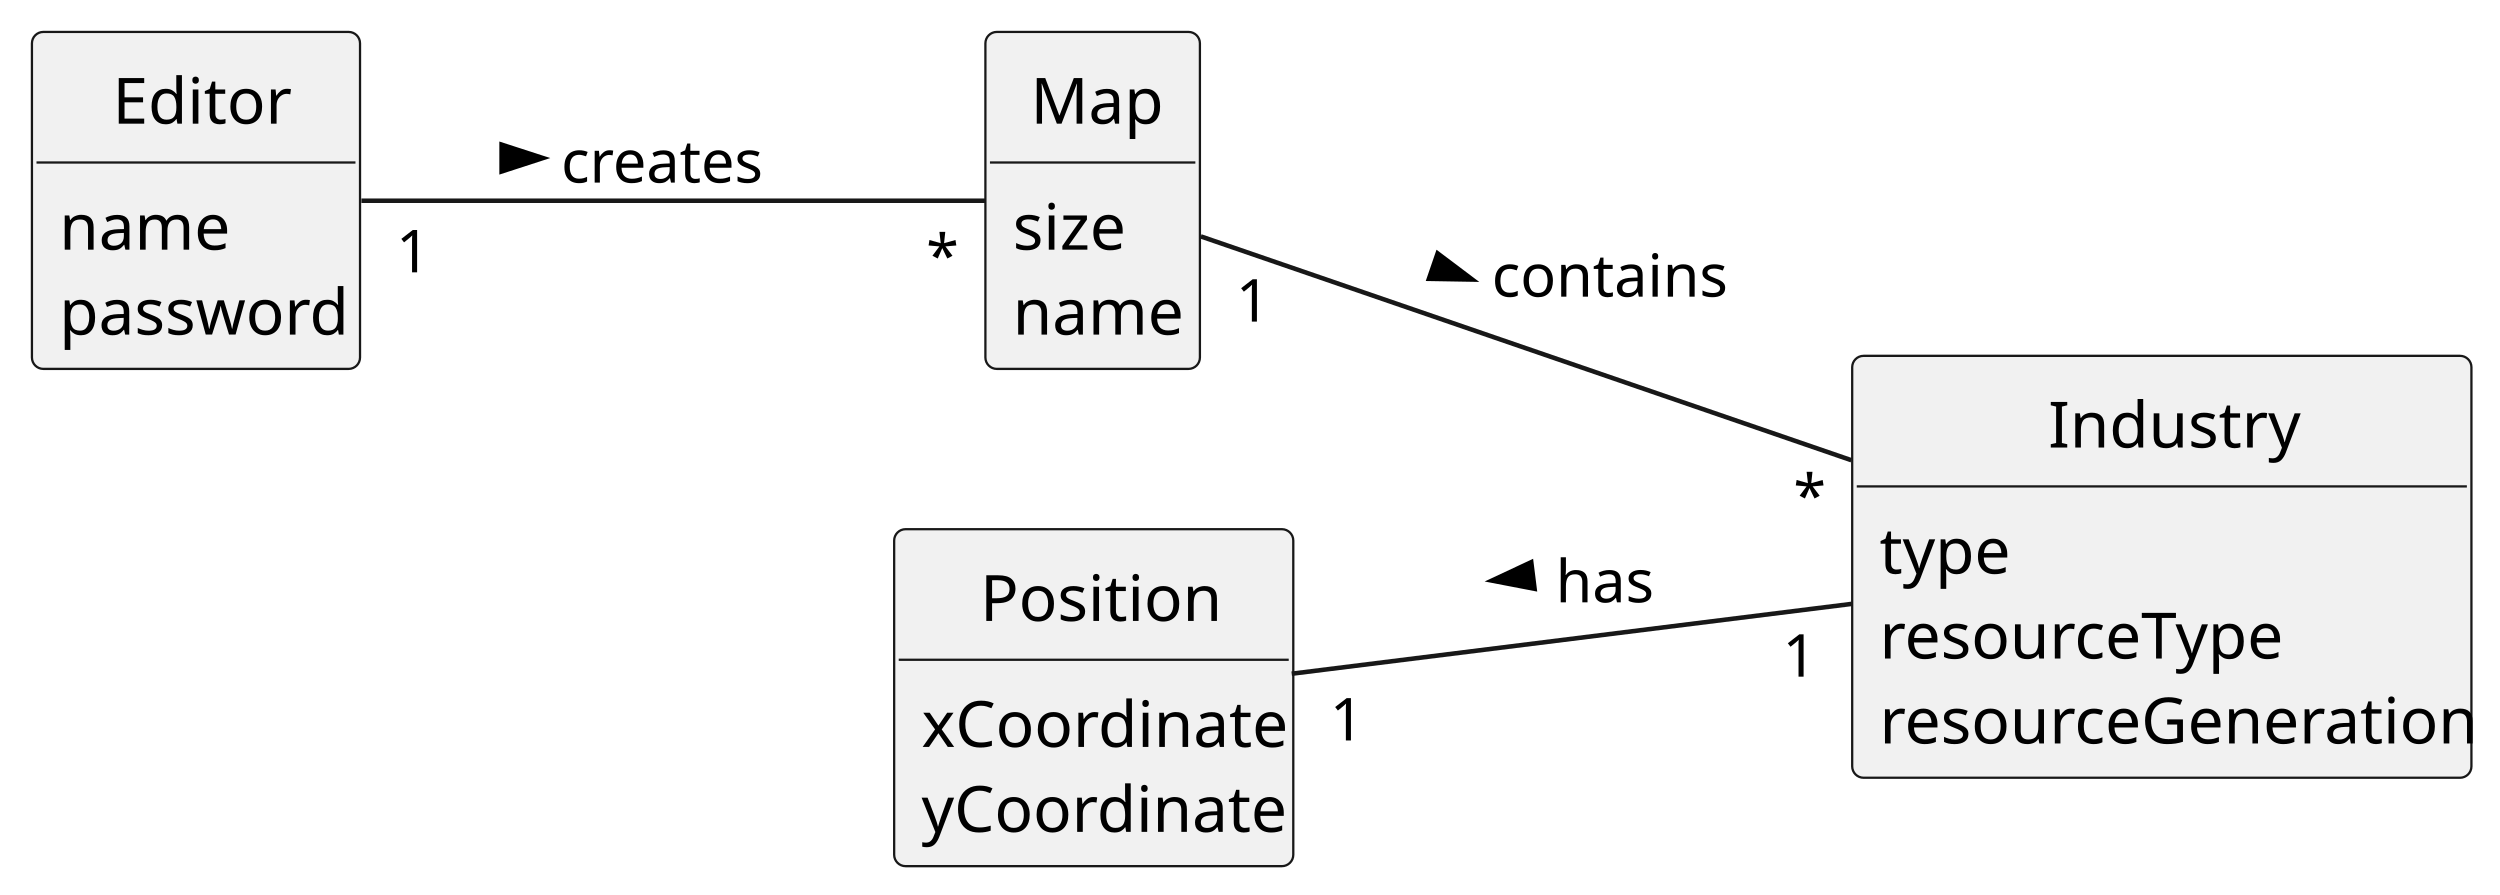
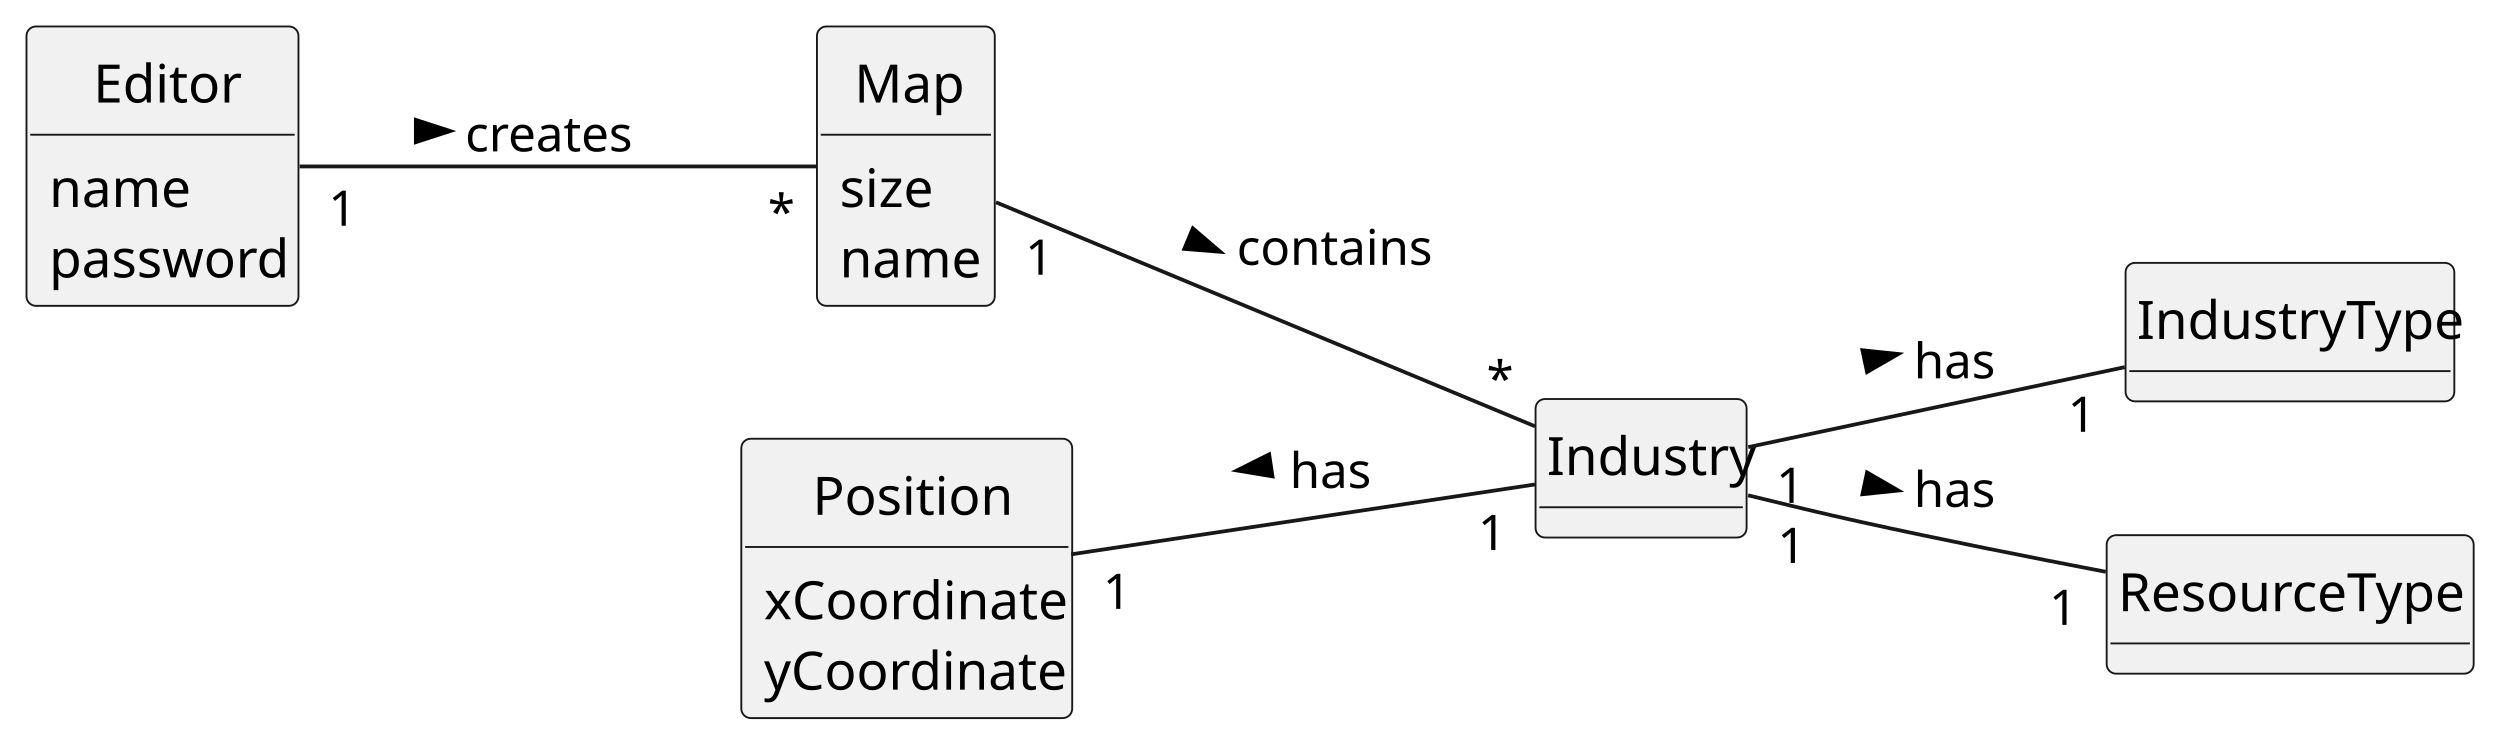
- <svg xmlns="http://www.w3.org/2000/svg" contentStyleType="text/css" height="196px" preserveAspectRatio="none" style="width:548px;height:196px;background:#FFFFFF;" version="1.1" viewBox="0 0 548 196" width="548px" zoomAndPan="magnify">
+ <svg xmlns="http://www.w3.org/2000/svg" contentStyleType="text/css" height="196px" preserveAspectRatio="none" style="width:661px;height:196px;background:#FFFFFF;" version="1.1" viewBox="0 0 661 196" width="661px" zoomAndPan="magnify">
  <defs />
  <g>
    <g id="elem_Editor">
      <rect codeLine="12" fill="#F1F1F1" height="73.863" id="Editor" rx="2.5" ry="2.5" style="stroke:#181818;stroke-width:0.5;" width="71.917" x="7" y="7" />
      <text fill="#000000" font-family="sans-serif" font-size="14" lengthAdjust="spacing" textLength="36.572" x="24.672" y="27.107">Editor</text>
      <line style="stroke:#181818;stroke-width:0.5;" x1="8" x2="77.917" y1="35.621" y2="35.621" />
      <text fill="#000000" font-family="sans-serif" font-size="14" lengthAdjust="spacing" textLength="35.02" x="13" y="54.728">name</text>
      <text fill="#000000" font-family="sans-serif" font-size="14" lengthAdjust="spacing" textLength="59.917" x="13" y="73.35">password</text>
    </g>
    <g id="elem_Map">
      <rect codeLine="17" fill="#F1F1F1" height="73.863" id="Map" rx="2.5" ry="2.5" style="stroke:#181818;stroke-width:0.5;" width="47.02" x="216" y="7" />
      <text fill="#000000" font-family="sans-serif" font-size="14" lengthAdjust="spacing" textLength="27.234" x="225.893" y="27.107">Map</text>
      <line style="stroke:#181818;stroke-width:0.5;" x1="217" x2="262.021" y1="35.621" y2="35.621" />
      <text fill="#000000" font-family="sans-serif" font-size="14" lengthAdjust="spacing" textLength="24.896" x="222" y="54.728">size</text>
      <text fill="#000000" font-family="sans-serif" font-size="14" lengthAdjust="spacing" textLength="35.02" x="222" y="73.35">name</text>
    </g>
    <g id="elem_Industry">
-       <rect codeLine="22" fill="#F1F1F1" height="92.484" id="Industry" rx="2.5" ry="2.5" style="stroke:#181818;stroke-width:0.5;" width="135.737" x="406" y="78" />
-       <text fill="#000000" font-family="sans-serif" font-size="14" lengthAdjust="spacing" textLength="49.8" x="448.969" y="98.107">Industry</text>
-       <line style="stroke:#181818;stroke-width:0.5;" x1="407" x2="540.737" y1="106.621" y2="106.621" />
-       <text fill="#000000" font-family="sans-serif" font-size="14" lengthAdjust="spacing" textLength="26.462" x="412" y="125.728">type</text>
-       <text fill="#000000" font-family="sans-serif" font-size="14" lengthAdjust="spacing" textLength="85.593" x="412" y="144.35">resourceType</text>
-       <text fill="#000000" font-family="sans-serif" font-size="14" lengthAdjust="spacing" textLength="123.737" x="412" y="162.971">resourceGeneration</text>
+       <rect codeLine="22" fill="#F1F1F1" height="36.621" id="Industry" rx="2.5" ry="2.5" style="stroke:#181818;stroke-width:0.5;" width="55.8" x="406" y="105.5" />
+       <text fill="#000000" font-family="sans-serif" font-size="14" lengthAdjust="spacing" textLength="49.8" x="409" y="125.607">Industry</text>
+       <line style="stroke:#181818;stroke-width:0.5;" x1="407" x2="460.8" y1="134.121" y2="134.121" />
+     </g>
+     <g id="elem_IndustryType">
+       <rect codeLine="25" fill="#F1F1F1" height="36.621" id="IndustryType" rx="2.5" ry="2.5" style="stroke:#181818;stroke-width:0.5;" width="86.924" x="562" y="69.5" />
+       <text fill="#000000" font-family="sans-serif" font-size="14" lengthAdjust="spacing" textLength="80.924" x="565" y="89.607">IndustryType</text>
+       <line style="stroke:#181818;stroke-width:0.5;" x1="563" x2="647.924" y1="98.121" y2="98.121" />
+     </g>
+     <g id="elem_ResourceType">
+       <rect codeLine="28" fill="#F1F1F1" height="36.621" id="ResourceType" rx="2.5" ry="2.5" style="stroke:#181818;stroke-width:0.5;" width="97.041" x="557" y="141.5" />
+       <text fill="#000000" font-family="sans-serif" font-size="14" lengthAdjust="spacing" textLength="91.041" x="560" y="161.607">ResourceType</text>
+       <line style="stroke:#181818;stroke-width:0.5;" x1="558" x2="653.041" y1="170.121" y2="170.121" />
    </g>
    <g id="elem_Position">
-       <rect codeLine="28" fill="#F1F1F1" height="73.863" id="Position" rx="2.5" ry="2.5" style="stroke:#181818;stroke-width:0.5;" width="87.489" x="196" y="116" />
+       <rect codeLine="31" fill="#F1F1F1" height="73.863" id="Position" rx="2.5" ry="2.5" style="stroke:#181818;stroke-width:0.5;" width="87.489" x="196" y="116" />
      <text fill="#000000" font-family="sans-serif" font-size="14" lengthAdjust="spacing" textLength="49.807" x="214.841" y="136.107">Position</text>
      <line style="stroke:#181818;stroke-width:0.5;" x1="197" x2="282.489" y1="144.621" y2="144.621" />
      <text fill="#000000" font-family="sans-serif" font-size="14" lengthAdjust="spacing" textLength="75.489" x="202" y="163.728">xCoordinate</text>
      <text fill="#000000" font-family="sans-serif" font-size="14" lengthAdjust="spacing" textLength="75.489" x="202" y="182.35">yCoordinate</text>
    </g>
    <g id="link_Editor_Map">
-       <path codeLine="33" d="M79.22,44 C118.96,44 182.41,44 215.98,44 " fill="none" id="Editor-Map" style="stroke:#181818;stroke-width:1.0;" />
+       <path codeLine="36" d="M79.22,44 C118.96,44 182.41,44 215.98,44 " fill="none" id="Editor-Map" style="stroke:#181818;stroke-width:1.0;" />
      <polygon fill="#000000" points="119,34.645,109.955,31.707,109.955,37.584,119,34.645" style="stroke:#000000;stroke-width:1.0;" />
      <text fill="#000000" font-family="sans-serif" font-size="13" lengthAdjust="spacing" textLength="42.631" x="123" y="40.028">creates</text>
      <text fill="#000000" font-family="sans-serif" font-size="13" lengthAdjust="spacing" textLength="7.23" x="86.822" y="59.689">1</text>
      <text fill="#000000" font-family="sans-serif" font-size="13" lengthAdjust="spacing" textLength="5.059" x="203.017" y="60.697">*</text>
    </g>
    <g id="link_Map_Industry">
-       <path codeLine="34" d="M263.22,51.82 C295.95,63.08 357.74,84.34 405.82,100.88 " fill="none" id="Map-Industry" style="stroke:#181818;stroke-width:1.0;" />
-       <polygon fill="#000000" points="322.728,61.272,315.131,55.55,313.219,61.109,322.728,61.272" style="stroke:#000000;stroke-width:1.0;" />
-       <text fill="#000000" font-family="sans-serif" font-size="13" lengthAdjust="spacing" textLength="48.42" x="327" y="65.028">contains</text>
-       <text fill="#000000" font-family="sans-serif" font-size="13" lengthAdjust="spacing" textLength="7.23" x="270.905" y="70.499">1</text>
-       <text fill="#000000" font-family="sans-serif" font-size="13" lengthAdjust="spacing" textLength="5.059" x="393.107" y="113.299">*</text>
+       <path codeLine="37" d="M263.34,53.49 C298.99,68.31 367.74,96.88 405.86,112.72 " fill="none" id="Map-Industry" style="stroke:#181818;stroke-width:1.0;" />
+       <polygon fill="#000000" points="322.617,66.564,315.392,60.379,313.137,65.807,322.617,66.564" style="stroke:#000000;stroke-width:1.0;" />
+       <text fill="#000000" font-family="sans-serif" font-size="13" lengthAdjust="spacing" textLength="48.42" x="327" y="70.028">contains</text>
+       <text fill="#000000" font-family="sans-serif" font-size="13" lengthAdjust="spacing" textLength="7.23" x="271.059" y="72.638">1</text>
+       <text fill="#000000" font-family="sans-serif" font-size="13" lengthAdjust="spacing" textLength="5.059" x="393.042" y="104.766">*</text>
    </g>
    <g id="link_Position_Industry">
-       <path codeLine="35" d="M283.14,147.68 C317.49,143.4 366.4,137.3 405.98,132.36 " fill="none" id="Position-Industry" style="stroke:#181818;stroke-width:1.0;" />
-       <polygon fill="#000000" points="327.038,127.264,336.378,129.061,335.65,123.229,327.038,127.264" style="stroke:#000000;stroke-width:1.0;" />
-       <text fill="#000000" font-family="sans-serif" font-size="13" lengthAdjust="spacing" textLength="20.96" x="341" y="132.028">has</text>
-       <text fill="#000000" font-family="sans-serif" font-size="13" lengthAdjust="spacing" textLength="7.23" x="291.514" y="162.313">1</text>
-       <text fill="#000000" font-family="sans-serif" font-size="13" lengthAdjust="spacing" textLength="7.23" x="390.739" y="148.327">1</text>
+       <path codeLine="38" d="M283.22,146.56 C320.66,140.92 373.94,132.9 405.83,128.09 " fill="none" id="Position-Industry" style="stroke:#181818;stroke-width:1.0;" />
+       <polygon fill="#000000" points="327.056,124.39,336.438,125.949,335.562,120.137,327.056,124.39" style="stroke:#000000;stroke-width:1.0;" />
+       <text fill="#000000" font-family="sans-serif" font-size="13" lengthAdjust="spacing" textLength="20.96" x="341" y="129.028">has</text>
+       <text fill="#000000" font-family="sans-serif" font-size="13" lengthAdjust="spacing" textLength="7.23" x="291.608" y="160.993">1</text>
+       <text fill="#000000" font-family="sans-serif" font-size="13" lengthAdjust="spacing" textLength="7.23" x="390.77" y="145.43">1</text>
+     </g>
+     <g id="link_Industry_IndustryType">
+       <path codeLine="39" d="M462.23,118.22 C489.09,112.51 530.54,103.71 561.78,97.07 " fill="none" id="Industry-IndustryType" style="stroke:#181818;stroke-width:1.0;" />
+       <polygon fill="#000000" points="501.891,93.606,492.433,92.611,493.654,98.361,501.891,93.606" style="stroke:#000000;stroke-width:1.0;" />
+       <text fill="#000000" font-family="sans-serif" font-size="13" lengthAdjust="spacing" textLength="20.96" x="506" y="100.028">has</text>
+       <text fill="#000000" font-family="sans-serif" font-size="13" lengthAdjust="spacing" textLength="7.23" x="469.617" y="132.955">1</text>
+       <text fill="#000000" font-family="sans-serif" font-size="13" lengthAdjust="spacing" textLength="7.23" x="546.69" y="114.176">1</text>
+     </g>
+     <g id="link_Industry_ResourceType">
+       <path codeLine="40" d="M462.19,130.96 C471.61,133.29 482.25,135.85 492,138 C513.18,142.67 536.72,147.35 556.77,151.19 " fill="none" id="Industry-ResourceType" style="stroke:#181818;stroke-width:1.0;" />
+       <polygon fill="#000000" points="501.889,129.691,493.659,124.925,492.43,130.673,501.889,129.691" style="stroke:#000000;stroke-width:1.0;" />
+       <text fill="#000000" font-family="sans-serif" font-size="13" lengthAdjust="spacing" textLength="20.96" x="506" y="134.028">has</text>
+       <text fill="#000000" font-family="sans-serif" font-size="13" lengthAdjust="spacing" textLength="7.23" x="469.967" y="148.838">1</text>
+       <text fill="#000000" font-family="sans-serif" font-size="13" lengthAdjust="spacing" textLength="7.23" x="541.787" y="165.222">1</text>
    </g>
  </g>
</svg>
